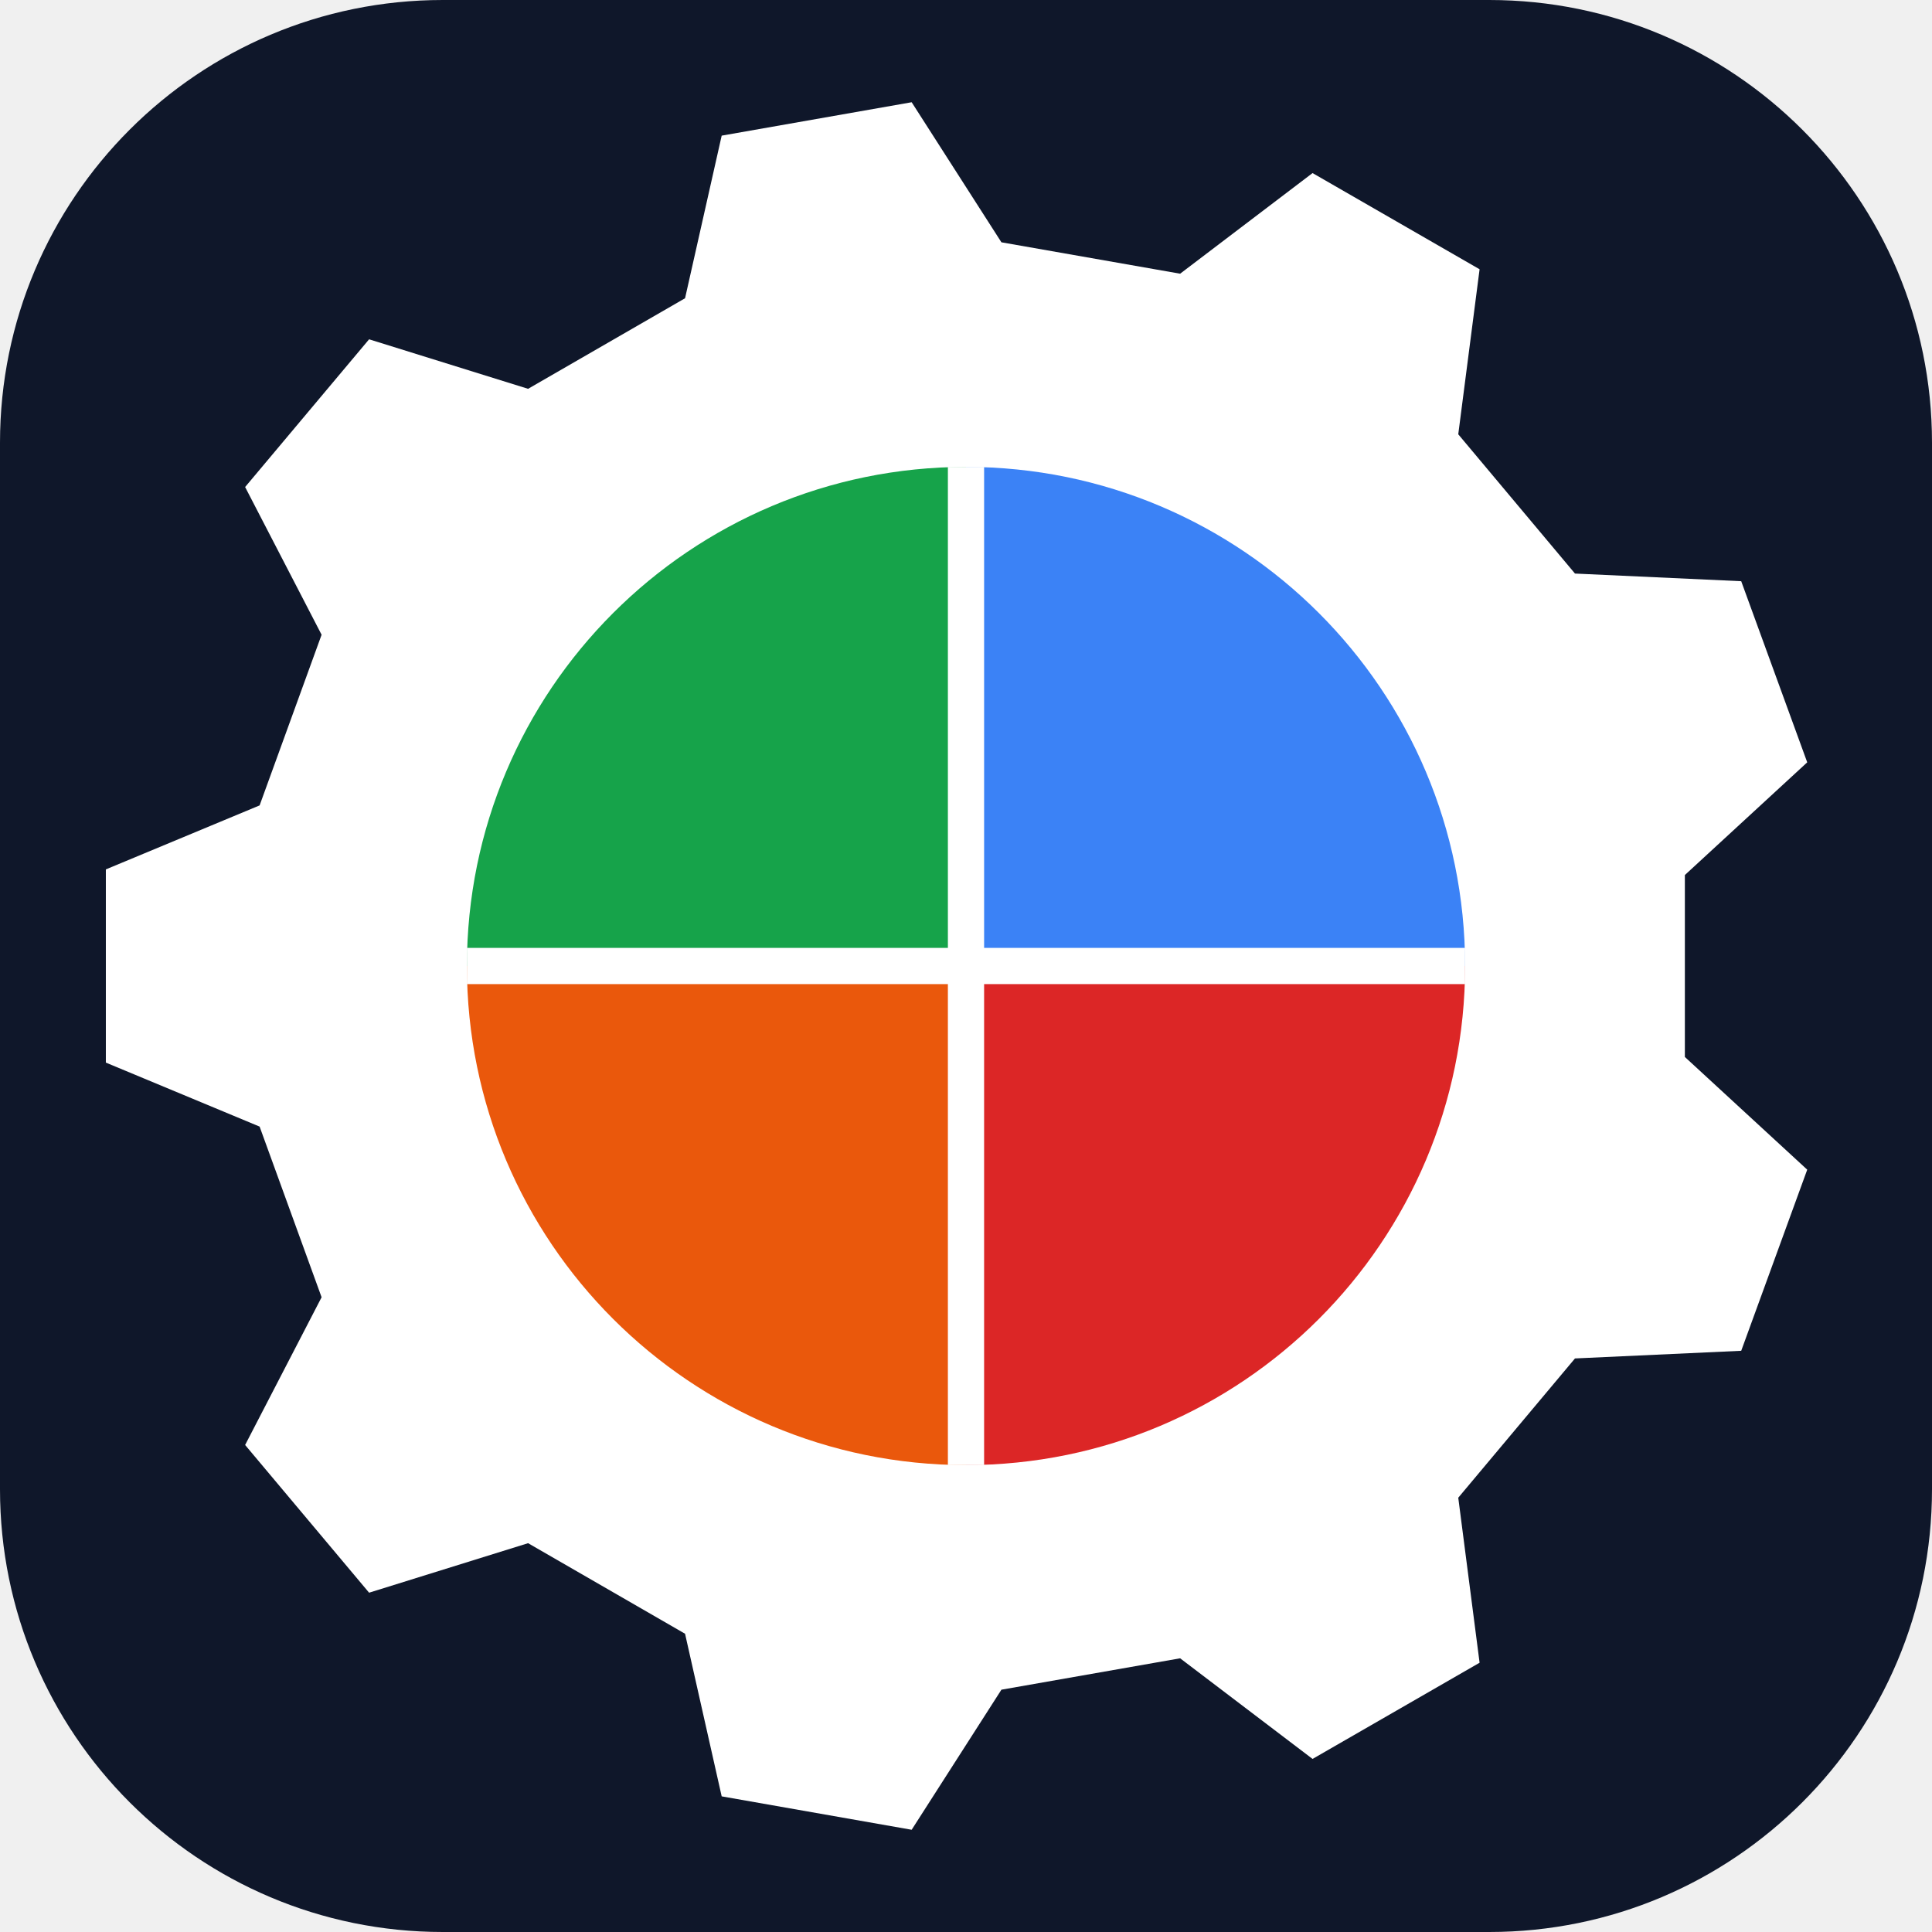
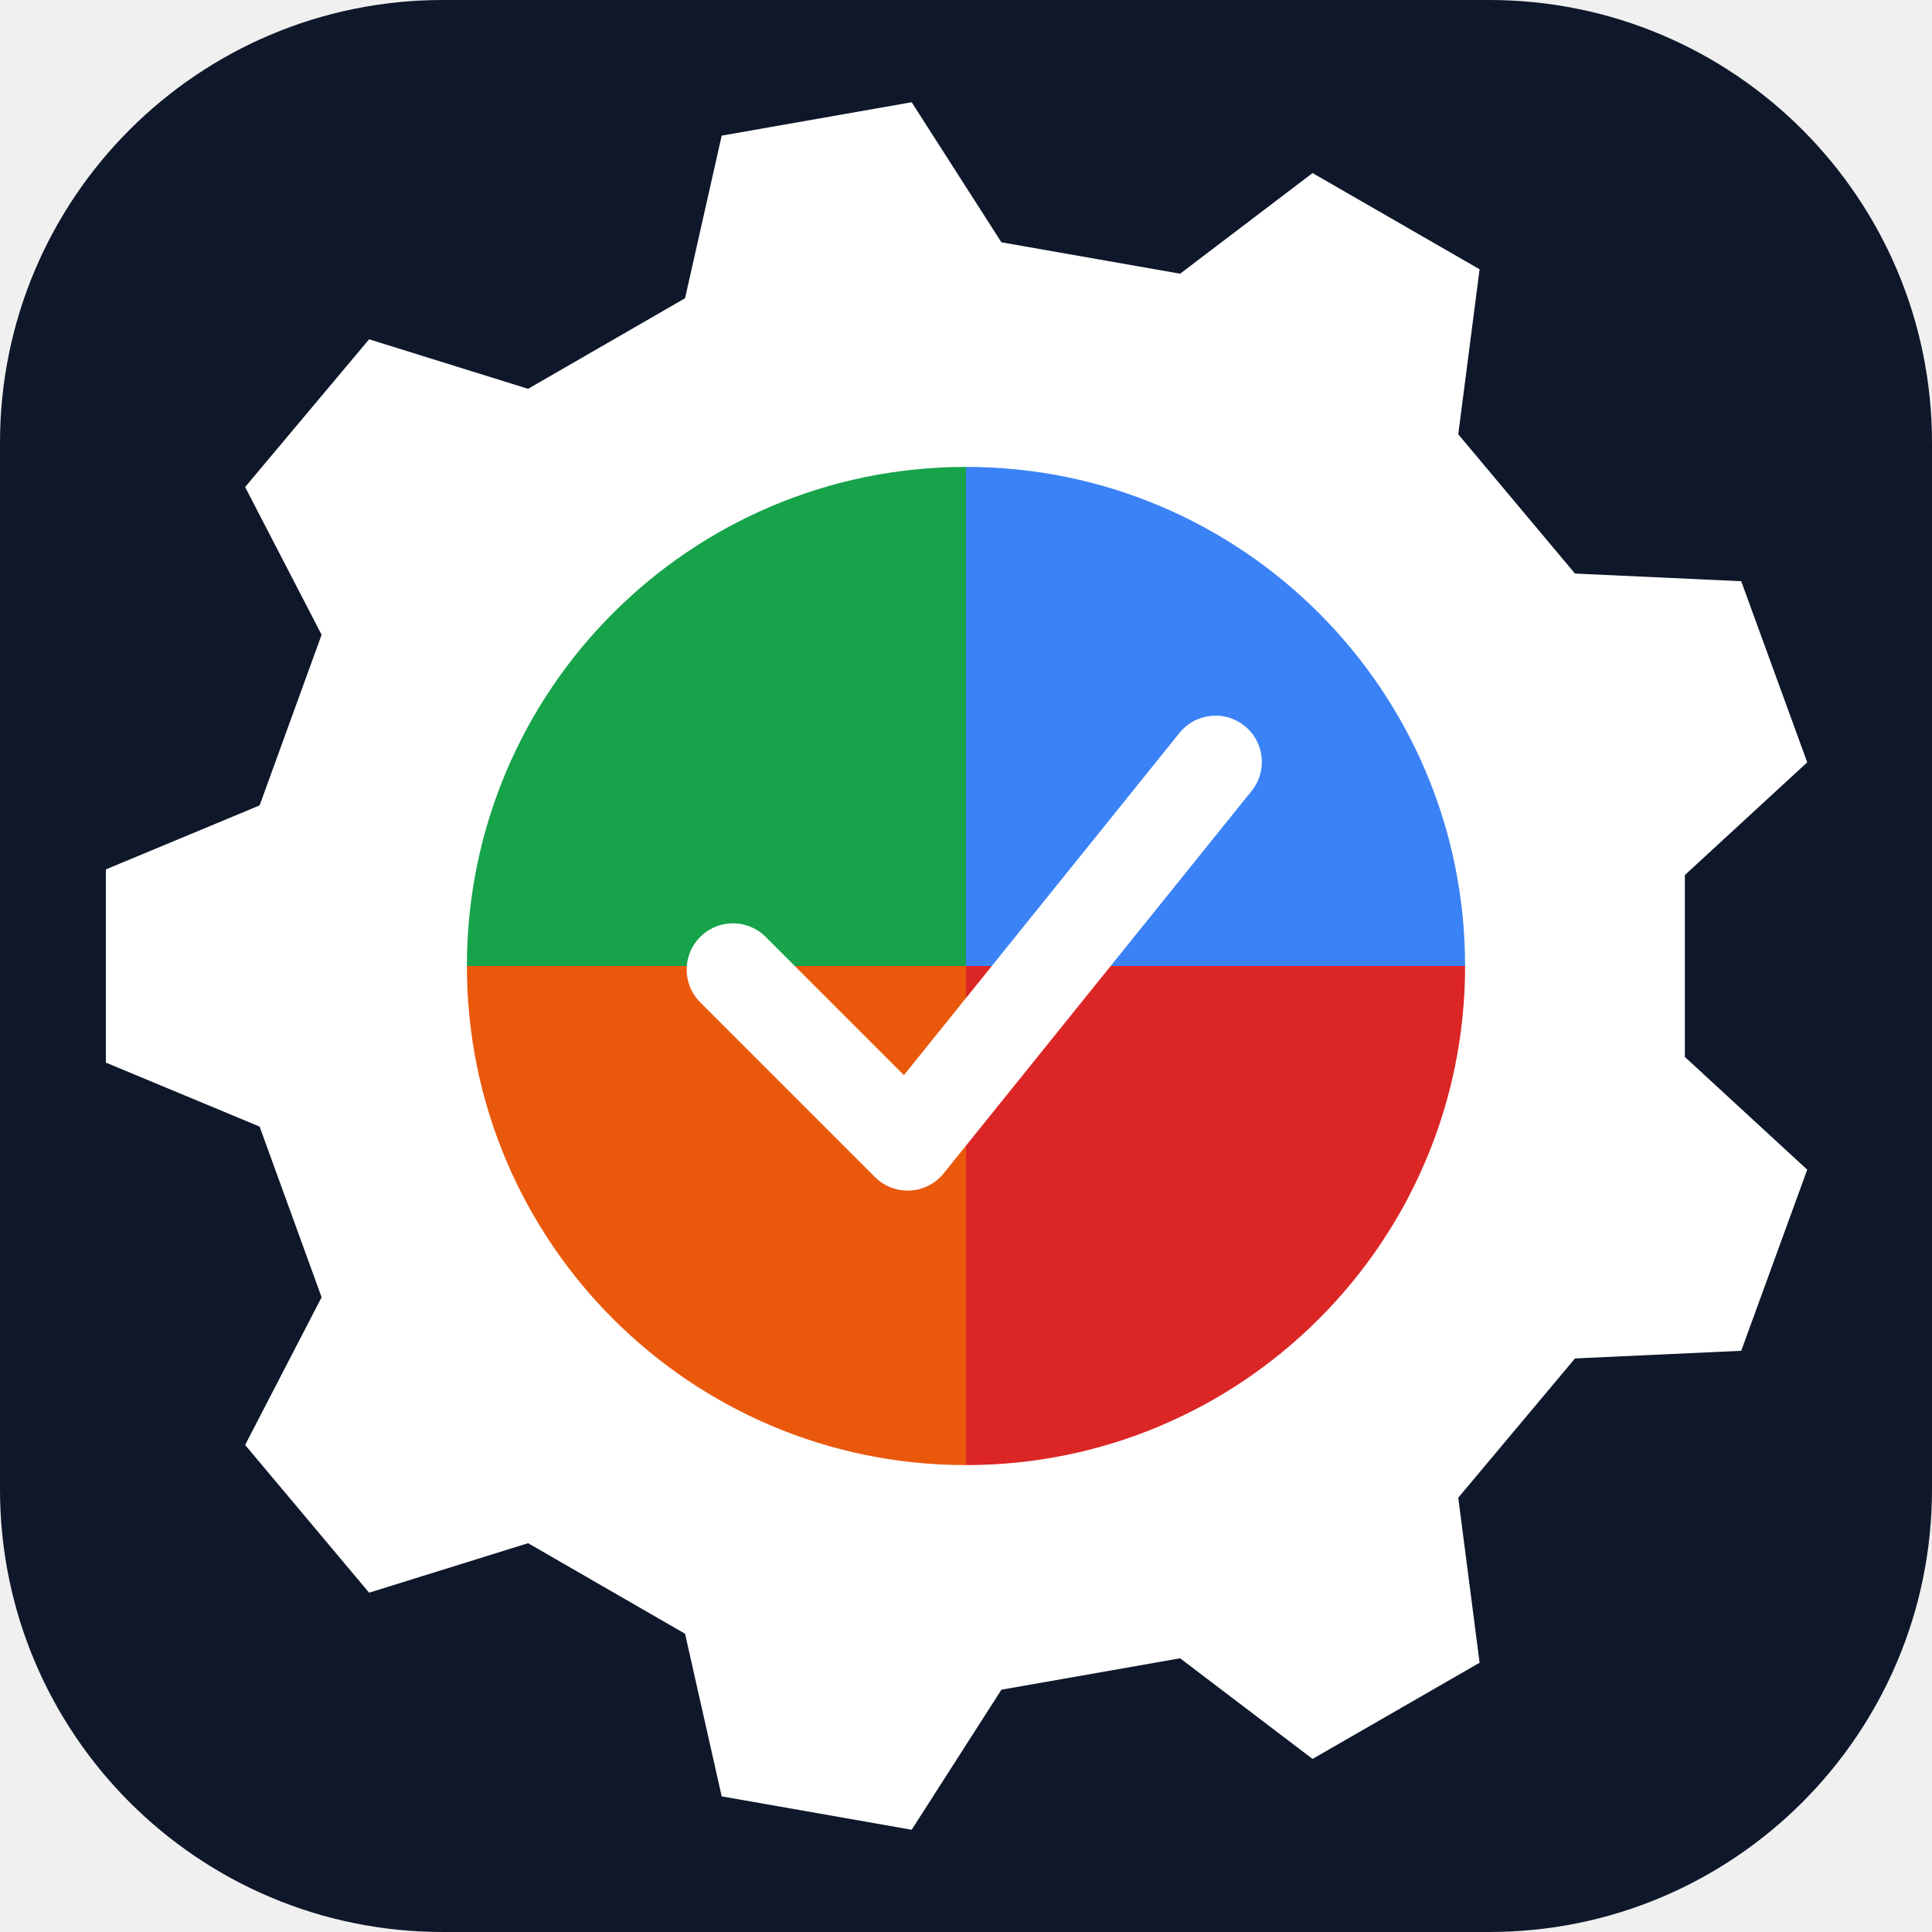
<svg xmlns="http://www.w3.org/2000/svg" viewBox="0 0 48 48" width="48" height="48" role="img" aria-label="Stabana">
  <style>
    /* На светлых вкладках — тёмный закруглённый медальон с белым логотипом
       (как на экране входа). На тёмных вкладках медальон скрыт, белый логотип
       читается прямо на фоне. */
    .bg { fill: #0f172a; }
    .gear { fill: #ffffff; }
    @media (prefers-color-scheme: dark) {
      .bg { display: none; }
    }
  </style>
  <rect class="bg" x="0" y="0" width="48" height="48" rx="11" />
  <path class="gear" d="M 41.86 26.26 L 44.90 29.06 L 43.26 33.56 L 39.13 33.75 L 36.23 37.21 L 36.76 41.31 L 32.61 43.70 L 29.32 41.20 L 24.88 41.98 L 22.65 45.46 L 17.93 44.63 L 17.02 40.59 L 13.12 38.34 L 9.17 39.57 L 6.09 35.90 L 7.99 32.23 L 6.45 27.99 L 2.63 26.40 L 2.63 21.60 L 6.45 20.01 L 7.99 15.77 L 6.09 12.10 L 9.17 8.43 L 13.12 9.66 L 17.02 7.41 L 17.93 3.37 L 22.65 2.54 L 24.88 6.02 L 29.32 6.80 L 32.61 4.30 L 36.76 6.69 L 36.23 10.79 L 39.13 14.25 L 43.26 14.44 L 44.90 18.94 L 41.86 21.74 Z" />
  <path d="M24 24 L11.6 24 A12.4 12.4 0 0 1 24 11.6 Z" fill="#16a34a" />
  <path d="M24 24 L24 11.6 A12.4 12.4 0 0 1 36.4 24 Z" fill="#3b82f6" />
  <path d="M24 24 L36.4 24 A12.4 12.4 0 0 1 24 36.4 Z" fill="#dc2626" />
  <path d="M24 24 L24 36.4 A12.4 12.4 0 0 1 11.6 24 Z" fill="#ea580c" />
-   <g stroke="#ffffff" stroke-width="0.9">
-     <line x1="11.6" y1="24" x2="36.4" y2="24" />
-     <line x1="24" y1="11.6" x2="24" y2="36.4" />
-   </g>
+   <path d="M 18.21 24.09 L 22.55 28.43 L 30.20 18.93" fill="none" stroke="#ffffff" stroke-width="2.3" stroke-linecap="round" stroke-linejoin="round" />
</svg>
